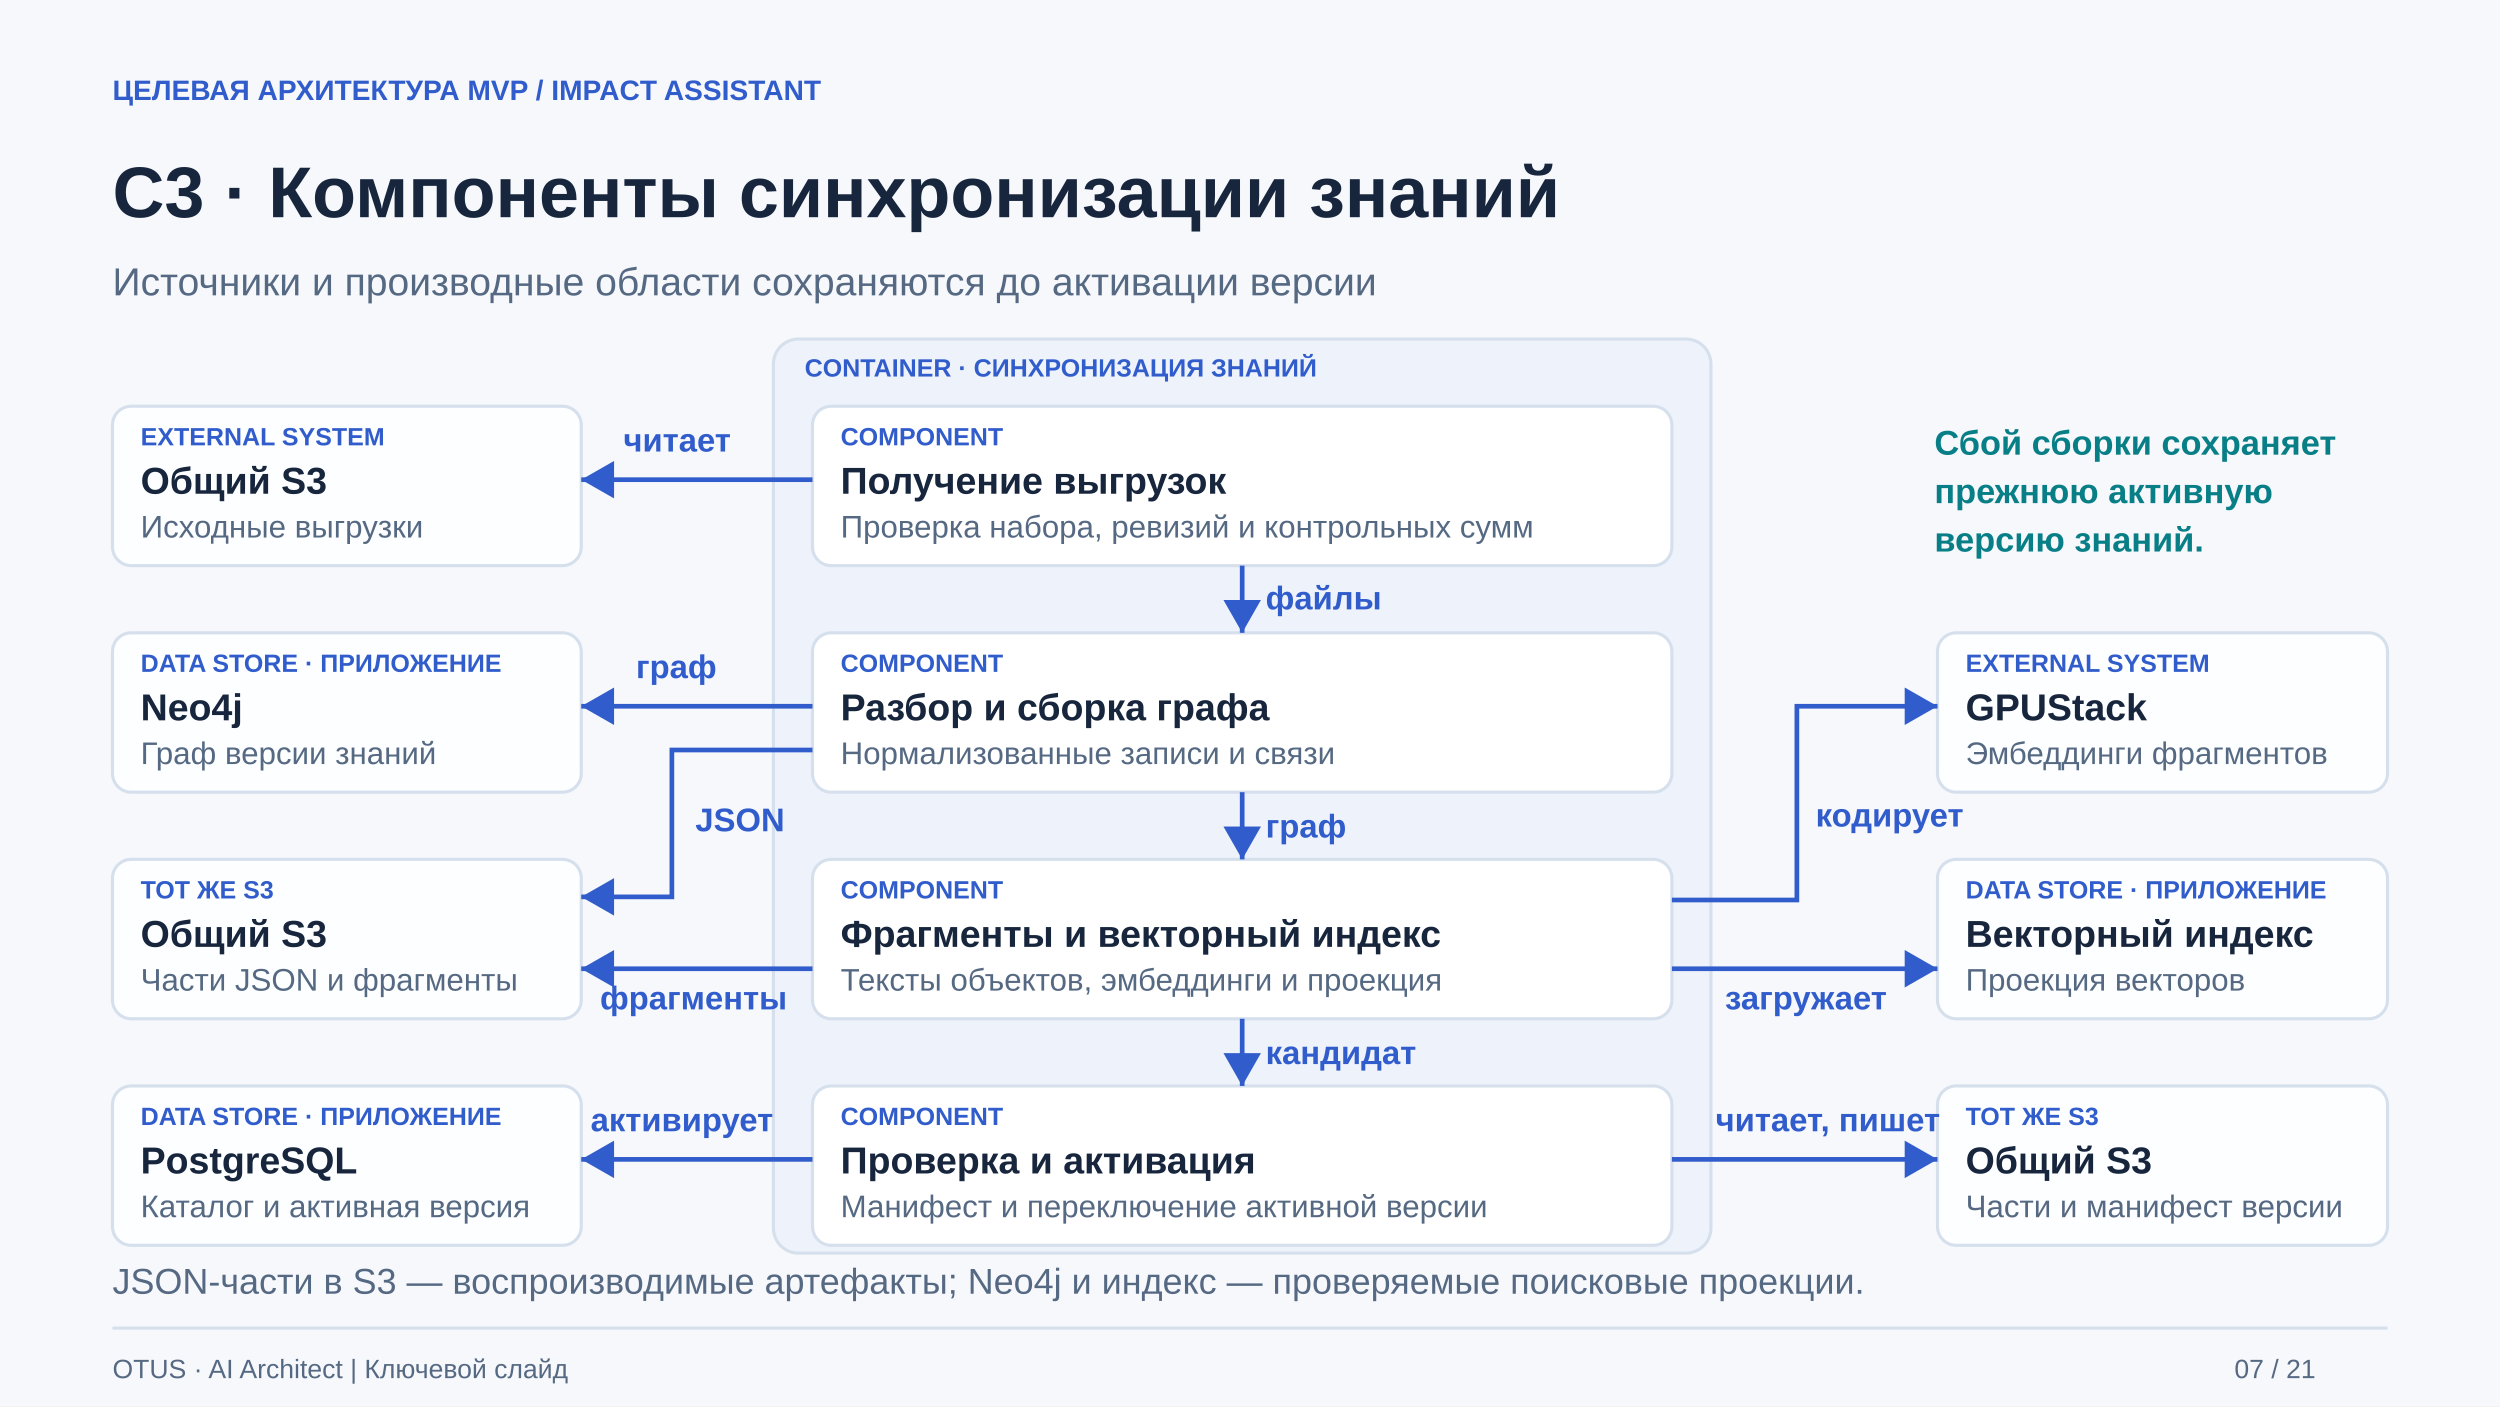
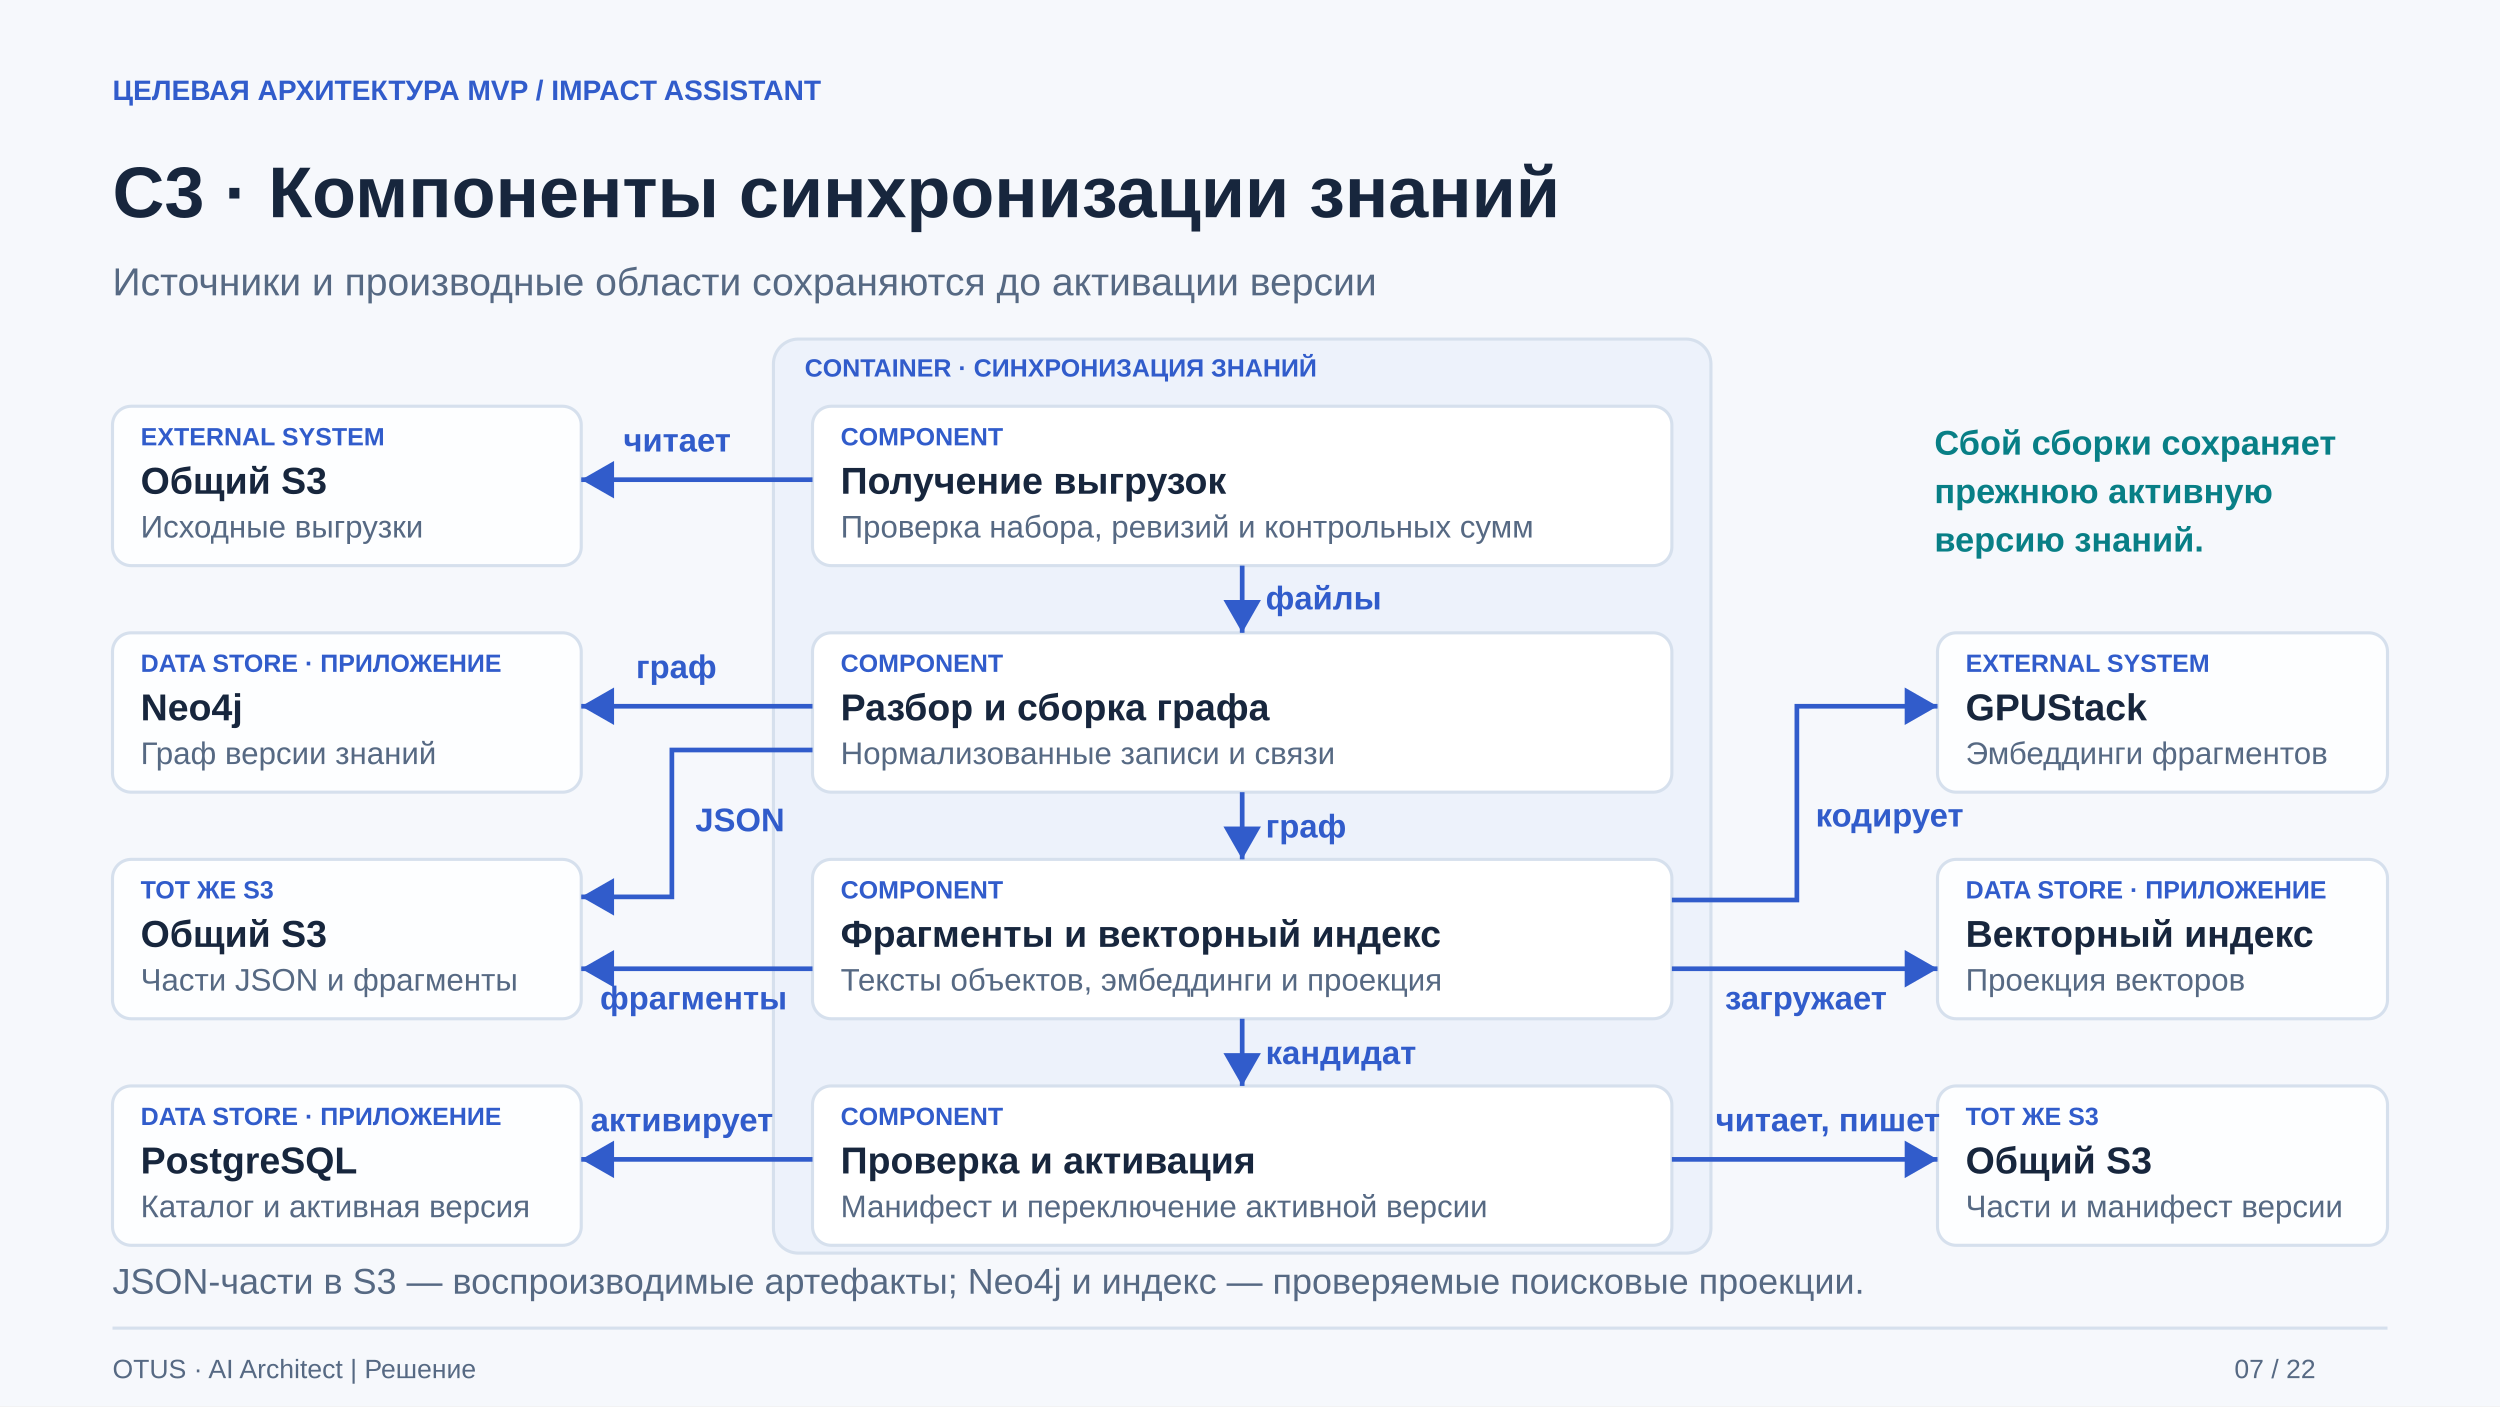
<svg xmlns="http://www.w3.org/2000/svg" width="1600" height="900" viewBox="0 0 1600 900" role="img" aria-labelledby="title desc">
  <defs>
    <marker id="arrow" markerWidth="10" markerHeight="10" refX="8" refY="5" orient="auto">
      <path d="M1 1L8 5L1 9Z" fill="#315CCB" />
    </marker>
  </defs>
  <g font-family="Arial, sans-serif">
    <rect width="1600" height="900" fill="#F6F8FC" />
    <text x="72" y="64" font-size="18" fill="#315CCB" font-weight="700">ЦЕЛЕВАЯ АРХИТЕКТУРА MVP  /  IMPACT ASSISTANT</text>
    <text x="72" y="139" font-size="46" fill="#17263D" font-weight="700">C3 · Компоненты синхронизации знаний</text>
    <text x="72" y="189" font-size="25" fill="#566983" font-weight="400">Источники и производные области сохраняются до активации версии</text>
    <rect x="495" y="217" width="600" height="585" rx="16" fill="#EDF2FB" stroke="#D6E0ED" stroke-width="2" />
    <text x="515" y="241" font-size="16" fill="#315CCB" font-weight="700">CONTAINER · СИНХРОНИЗАЦИЯ ЗНАНИЙ</text>
    <rect x="520" y="260" width="550" height="102" rx="12" fill="#FFFFFF" stroke="#D6E0ED" stroke-width="2" />
    <text x="538" y="285" font-size="16" fill="#315CCB" font-weight="700">COMPONENT</text>
    <text x="538" y="316" font-size="24" fill="#17263D" font-weight="700">Получение выгрузок</text>
    <text x="538" y="344" font-size="20" fill="#566983" font-weight="400">Проверка набора, ревизий и контрольных сумм</text>
    <rect x="520" y="405" width="550" height="102" rx="12" fill="#FFFFFF" stroke="#D6E0ED" stroke-width="2" />
    <text x="538" y="430" font-size="16" fill="#315CCB" font-weight="700">COMPONENT</text>
    <text x="538" y="461" font-size="24" fill="#17263D" font-weight="700">Разбор и сборка графа</text>
    <text x="538" y="489" font-size="20" fill="#566983" font-weight="400">Нормализованные записи и связи</text>
    <rect x="520" y="550" width="550" height="102" rx="12" fill="#FFFFFF" stroke="#D6E0ED" stroke-width="2" />
    <text x="538" y="575" font-size="16" fill="#315CCB" font-weight="700">COMPONENT</text>
    <text x="538" y="606" font-size="24" fill="#17263D" font-weight="700">Фрагменты и векторный индекс</text>
    <text x="538" y="634" font-size="20" fill="#566983" font-weight="400">Тексты объектов, эмбеддинги и проекция</text>
    <rect x="520" y="695" width="550" height="102" rx="12" fill="#FFFFFF" stroke="#D6E0ED" stroke-width="2" />
    <text x="538" y="720" font-size="16" fill="#315CCB" font-weight="700">COMPONENT</text>
    <text x="538" y="751" font-size="24" fill="#17263D" font-weight="700">Проверка и активация</text>
    <text x="538" y="779" font-size="20" fill="#566983" font-weight="400">Манифест и переключение активной версии</text>
    <rect x="72" y="260" width="300" height="102" rx="12" fill="#FDFEFF" stroke="#D6E0ED" stroke-width="2" />
    <text x="90" y="285" font-size="16" fill="#315CCB" font-weight="700">EXTERNAL SYSTEM</text>
    <text x="90" y="316" font-size="24" fill="#17263D" font-weight="700">Общий S3</text>
    <text x="90" y="344" font-size="20" fill="#566983" font-weight="400">Исходные выгрузки</text>
    <rect x="72" y="405" width="300" height="102" rx="12" fill="#FDFEFF" stroke="#D6E0ED" stroke-width="2" />
    <text x="90" y="430" font-size="16" fill="#315CCB" font-weight="700">DATA STORE · ПРИЛОЖЕНИЕ</text>
    <text x="90" y="461" font-size="24" fill="#17263D" font-weight="700">Neo4j</text>
    <text x="90" y="489" font-size="20" fill="#566983" font-weight="400">Граф версии знаний</text>
    <rect x="72" y="550" width="300" height="102" rx="12" fill="#FDFEFF" stroke="#D6E0ED" stroke-width="2" />
    <text x="90" y="575" font-size="16" fill="#315CCB" font-weight="700">ТОТ ЖЕ S3</text>
    <text x="90" y="606" font-size="24" fill="#17263D" font-weight="700">Общий S3</text>
    <text x="90" y="634" font-size="20" fill="#566983" font-weight="400">Части JSON и фрагменты</text>
    <rect x="72" y="695" width="300" height="102" rx="12" fill="#FDFEFF" stroke="#D6E0ED" stroke-width="2" />
    <text x="90" y="720" font-size="16" fill="#315CCB" font-weight="700">DATA STORE · ПРИЛОЖЕНИЕ</text>
    <text x="90" y="751" font-size="24" fill="#17263D" font-weight="700">PostgreSQL</text>
    <text x="90" y="779" font-size="20" fill="#566983" font-weight="400">Каталог и активная версия</text>
    <rect x="1240" y="405" width="288" height="102" rx="12" fill="#FDFEFF" stroke="#D6E0ED" stroke-width="2" />
    <text x="1258" y="430" font-size="16" fill="#315CCB" font-weight="700">EXTERNAL SYSTEM</text>
    <text x="1258" y="461" font-size="24" fill="#17263D" font-weight="700">GPUStack</text>
    <text x="1258" y="489" font-size="20" fill="#566983" font-weight="400">Эмбеддинги фрагментов</text>
    <rect x="1240" y="550" width="288" height="102" rx="12" fill="#FDFEFF" stroke="#D6E0ED" stroke-width="2" />
    <text x="1258" y="575" font-size="16" fill="#315CCB" font-weight="700">DATA STORE · ПРИЛОЖЕНИЕ</text>
    <text x="1258" y="606" font-size="24" fill="#17263D" font-weight="700">Векторный индекс</text>
    <text x="1258" y="634" font-size="20" fill="#566983" font-weight="400">Проекция векторов</text>
    <rect x="1240" y="695" width="288" height="102" rx="12" fill="#FDFEFF" stroke="#D6E0ED" stroke-width="2" />
    <text x="1258" y="720" font-size="16" fill="#315CCB" font-weight="700">ТОТ ЖЕ S3</text>
    <text x="1258" y="751" font-size="24" fill="#17263D" font-weight="700">Общий S3</text>
    <text x="1258" y="779" font-size="20" fill="#566983" font-weight="400">Части и манифест версии</text>
    <path d="M520 307H372" fill="none" stroke="#315CCB" stroke-width="3" marker-end="url(#arrow)" />
    <text x="399" y="289" font-size="21" fill="#315CCB" font-weight="600">читает</text>
    <path d="M795 362V405" fill="none" stroke="#315CCB" stroke-width="3" marker-end="url(#arrow)" />
    <text x="810" y="390" font-size="21" fill="#315CCB" font-weight="600">файлы</text>
    <path d="M520 452H372" fill="none" stroke="#315CCB" stroke-width="3" marker-end="url(#arrow)" />
    <text x="407" y="434" font-size="21" fill="#315CCB" font-weight="600">граф</text>
    <path d="M520 480H430V574H372" fill="none" stroke="#315CCB" stroke-width="3" marker-end="url(#arrow)" />
    <text x="445" y="532" font-size="21" fill="#315CCB" font-weight="600">JSON</text>
    <path d="M795 507V550" fill="none" stroke="#315CCB" stroke-width="3" marker-end="url(#arrow)" />
    <text x="810" y="536" font-size="21" fill="#315CCB" font-weight="600">граф</text>
    <path d="M520 620H372" fill="none" stroke="#315CCB" stroke-width="3" marker-end="url(#arrow)" />
    <text x="384" y="646" font-size="21" fill="#315CCB" font-weight="600">фрагменты</text>
    <path d="M1070 576H1150V452H1240" fill="none" stroke="#315CCB" stroke-width="3" marker-end="url(#arrow)" />
    <text x="1162" y="529" font-size="21" fill="#315CCB" font-weight="600">кодирует</text>
    <path d="M1070 620H1240" fill="none" stroke="#315CCB" stroke-width="3" marker-end="url(#arrow)" />
    <text x="1104" y="646" font-size="21" fill="#315CCB" font-weight="600">загружает</text>
    <path d="M795 652V695" fill="none" stroke="#315CCB" stroke-width="3" marker-end="url(#arrow)" />
    <text x="810" y="681" font-size="21" fill="#315CCB" font-weight="600">кандидат</text>
    <path d="M520 742H372" fill="none" stroke="#315CCB" stroke-width="3" marker-end="url(#arrow)" />
    <text x="378" y="724" font-size="21" fill="#315CCB" font-weight="600">активирует</text>
    <path d="M1070 742H1240" fill="none" stroke="#315CCB" stroke-width="3" marker-end="url(#arrow)" />
    <text x="1098" y="724" font-size="21" fill="#315CCB" font-weight="600">читает, пишет</text>
    <text x="1238" y="291" font-size="22" fill="#087F86" font-weight="600">Сбой сборки сохраняет</text>
    <text x="1238" y="322" font-size="22" fill="#087F86" font-weight="600">прежнюю активную</text>
    <text x="1238" y="353" font-size="22" fill="#087F86" font-weight="600">версию знаний.</text>
    <text x="72" y="828" font-size="23" fill="#566983" font-weight="400">JSON-части в S3 — воспроизводимые артефакты; Neo4j и индекс — проверяемые поисковые проекции.</text>
    <path d="M72 850h1456" stroke="#D6E0ED" stroke-width="2" />
-     <text x="72" y="882" font-size="17" fill="#566983" font-weight="400">OTUS · AI Architect   |   Ключевой слайд</text>
-     <text x="1430" y="882" font-size="17" fill="#566983" font-weight="400">07 / 21</text>
+     <text x="72" y="882" font-size="17" fill="#566983" font-weight="400">OTUS · AI Architect   |   Решение</text>
+     <text x="1430" y="882" font-size="17" fill="#566983" font-weight="400">07 / 22</text>
  </g>
</svg>
